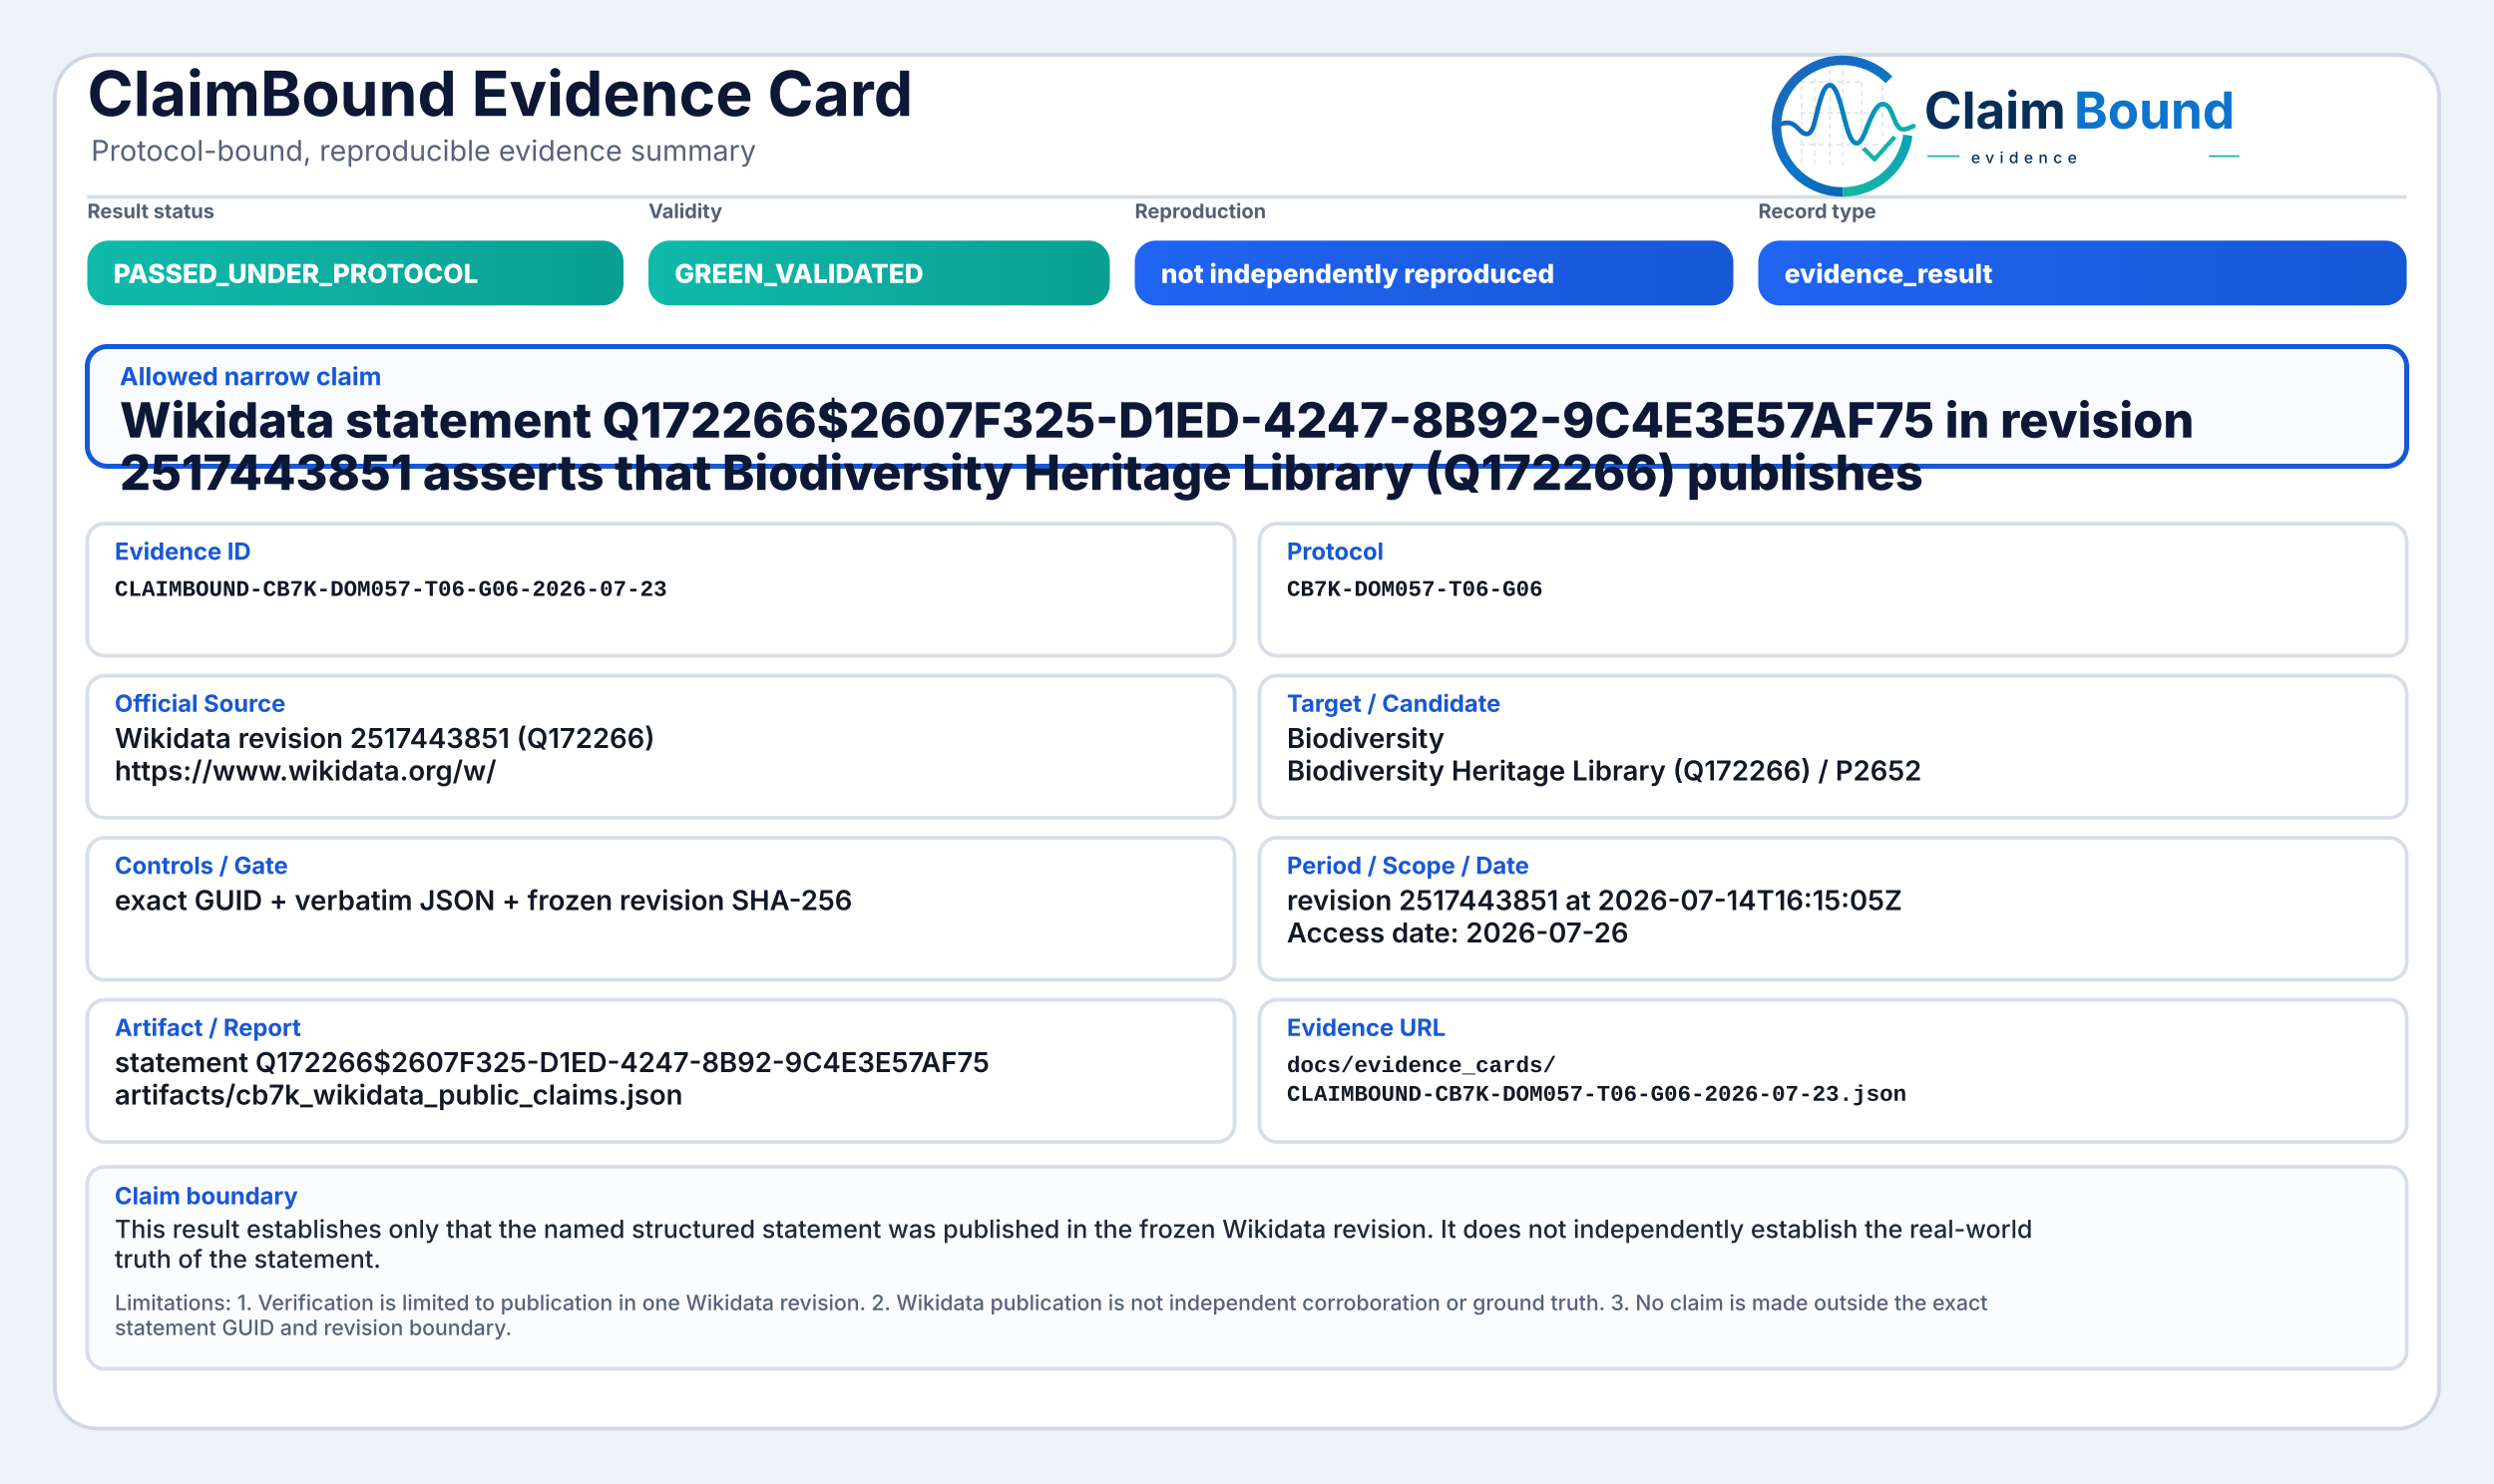
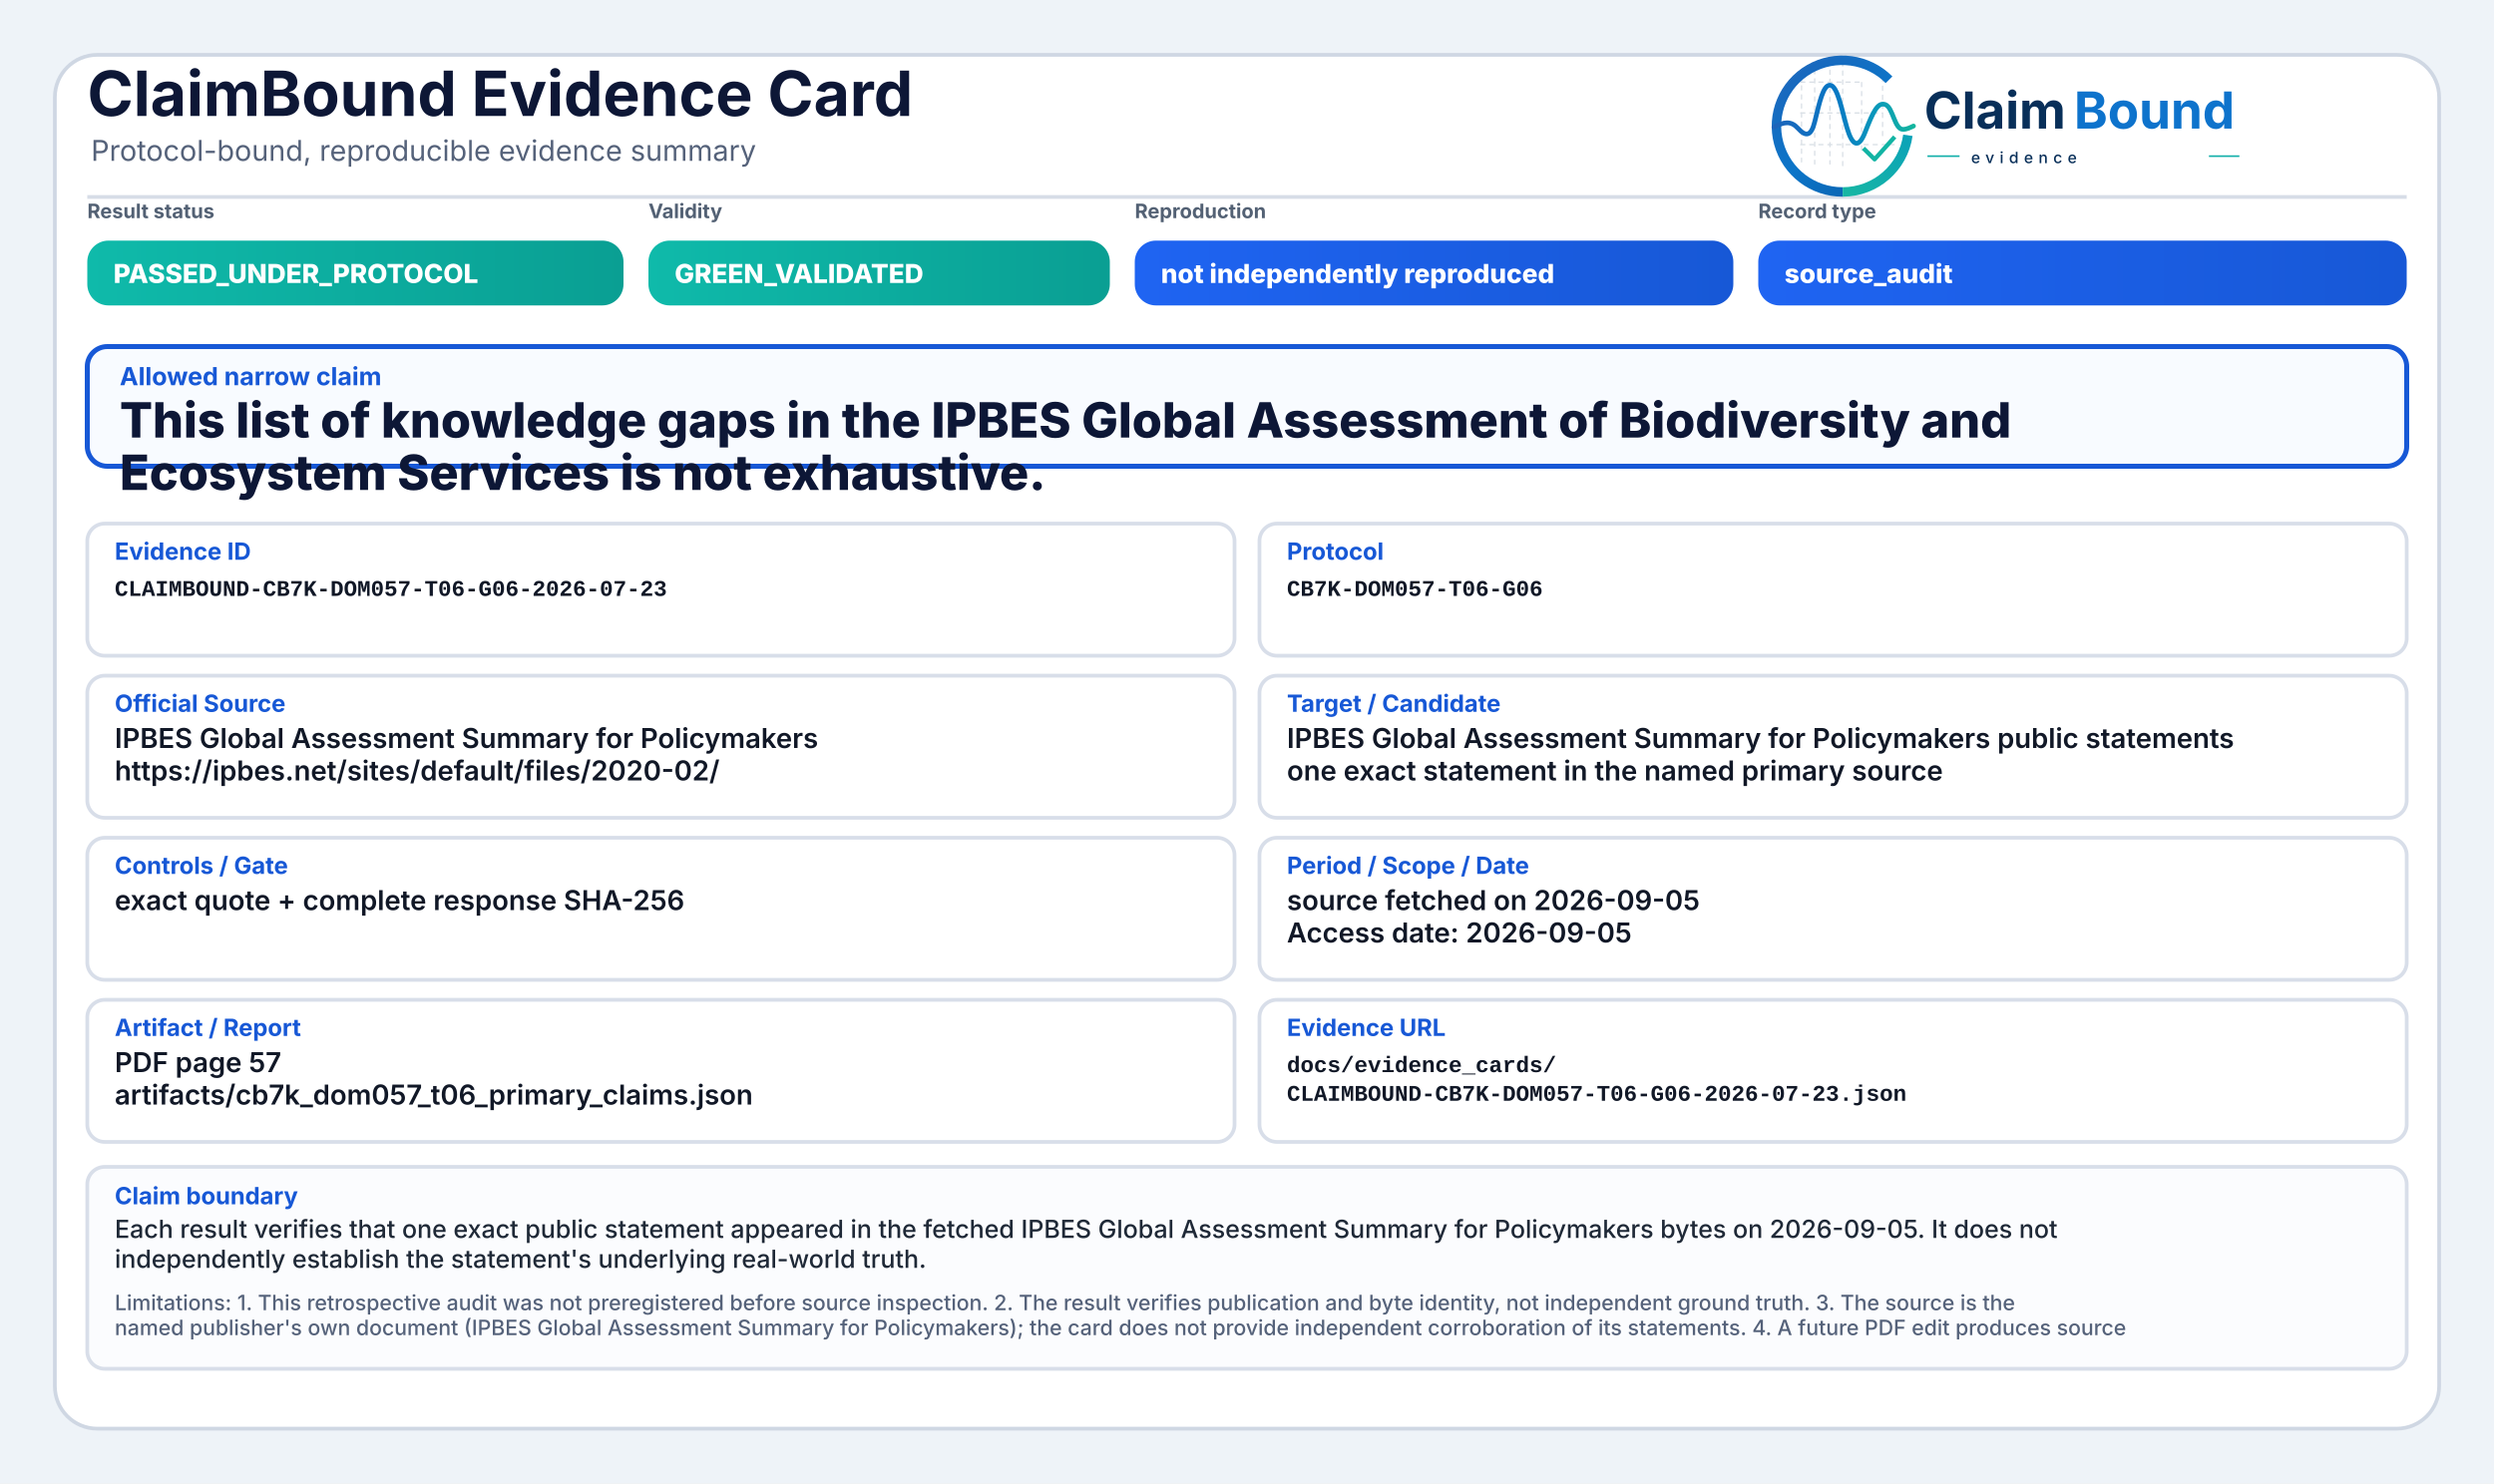
<svg xmlns="http://www.w3.org/2000/svg" width="2000" height="1190" viewBox="0 0 2000 1190" role="img" aria-label="ClaimBound Evidence Card">
  <defs>
    <linearGradient id="greenGrad" x1="0" y1="0" x2="1" y2="0">
      <stop offset="0%" stop-color="#0fbaaa" />
      <stop offset="100%" stop-color="#0a9f93" />
    </linearGradient>
    <linearGradient id="yellowGrad" x1="0" y1="0" x2="1" y2="0">
      <stop offset="0%" stop-color="#fbbf24" />
      <stop offset="100%" stop-color="#d97706" />
    </linearGradient>
    <linearGradient id="amberGrad" x1="0" y1="0" x2="1" y2="0">
      <stop offset="0%" stop-color="#f97316" />
      <stop offset="100%" stop-color="#c2410c" />
    </linearGradient>
    <linearGradient id="redGrad" x1="0" y1="0" x2="1" y2="0">
      <stop offset="0%" stop-color="#ef4444" />
      <stop offset="100%" stop-color="#b91c1c" />
    </linearGradient>
    <linearGradient id="grayGrad" x1="0" y1="0" x2="1" y2="0">
      <stop offset="0%" stop-color="#64748b" />
      <stop offset="100%" stop-color="#475569" />
    </linearGradient>
    <linearGradient id="blueGrad" x1="0" y1="0" x2="1" y2="0">
      <stop offset="0%" stop-color="#1f64f2" />
      <stop offset="100%" stop-color="#1758d6" />
    </linearGradient>
    <linearGradient id="logoRingBlue" x1="73" y1="453" x2="348" y2="793" gradientUnits="userSpaceOnUse">
      <stop offset="0" stop-color="#1E64BA" />
      <stop offset="0.55" stop-color="#0C75C8" />
      <stop offset="1" stop-color="#0A5FAB" />
    </linearGradient>
    <linearGradient id="logoRingTeal" x1="221" y1="792" x2="403" y2="594" gradientUnits="userSpaceOnUse">
      <stop offset="0" stop-color="#18B7A3" />
      <stop offset="1" stop-color="#089EBC" />
    </linearGradient>
    <linearGradient id="logoSignalGradient" x1="61" y1="628" x2="404" y2="628" gradientUnits="userSpaceOnUse">
      <stop offset="0" stop-color="#1E64BA" />
      <stop offset="0.43" stop-color="#0877C4" />
      <stop offset="0.72" stop-color="#0A97BB" />
      <stop offset="1" stop-color="#14B69E" />
    </linearGradient>
  </defs>
  <rect x="0" y="0" width="2000" height="1190" fill="#eef3f8" />
  <rect x="44" y="44" width="1912" height="1102" rx="34" fill="#ffffff" stroke="#cfd7e3" stroke-width="3" />
  <path d="M70 158 H1930" stroke="#d7dde7" stroke-width="3" />
  <text x="70" y="93" font-family="Inter, Segoe UI, Arial, sans-serif" font-size="50" font-weight="750" fill="#0d1736">ClaimBound Evidence Card</text>
  <text x="73" y="129" font-family="Inter, Segoe UI, Arial, sans-serif" font-size="23" font-weight="400" fill="#55627a">Protocol-bound, reproducible evidence summary</text>
  <g aria-label="ClaimBound evidence logo" transform="translate(1415,52) scale(0.33) translate(-40,-478)">
    <g stroke-linecap="butt" stroke-linejoin="round">
      <g stroke="#CBD3DC" stroke-width="3.2" stroke-linecap="round" stroke-dasharray="10 12" opacity="0.72">
        <path d="M130 507V714" />
        <path d="M162 490V719" />
        <path d="M199 491V719" />
        <path d="M230 471V726" />
        <path d="M276 521V690" />
        <path d="M327 508V650" />
        <path d="M128 520H277" />
        <path d="M128 595H327" />
        <path d="M128 672H355" />
      </g>
      <path d="M342.6 514.3A160 160 0 1 0 230 787" fill="none" stroke="url(#logoRingBlue)" stroke-width="23" />
      <path d="M230 787A160 160 0 0 0 388.4 649.3" fill="none" stroke="url(#logoRingTeal)" stroke-width="23" />
      <path d="M63 629.5C87 616.4 104.3 613.6 121.2 632.2C140.7 653.8 153.4 651.6 162.1 616.2C173.8 568.5 182.5 527.5 198.9 527.5C217.5 527.5 228.4 590.6 240.3 630.8C253.4 675.4 268.6 682.8 284.6 641.5C303.5 592.9 315.2 567.6 333.7 574.7C352.6 582 355.7 635.1 376.6 634.9C386.2 634.8 394 630.4 402 626.8" fill="none" stroke="url(#logoSignalGradient)" stroke-width="11.5" stroke-linecap="round" />
      <path d="M284 684.5L307.5 707.7L353 657" fill="none" stroke="#12B4A4" stroke-width="10.5" stroke-linecap="square" />
    </g>
    <text x="428" y="633" font-family="Inter, Segoe UI, Arial, sans-serif" font-size="124" font-weight="750" fill="#082F59" text-rendering="geometricPrecision">Claim</text>
    <text x="792" y="633" font-family="Inter, Segoe UI, Arial, sans-serif" font-size="124" font-weight="750" fill="#0E73CC" text-rendering="geometricPrecision">Bound</text>
    <line x1="436" y1="700" x2="514" y2="700" stroke="#11AFA9" stroke-width="4" />
    <text x="542" y="717" font-family="Inter, Segoe UI, Arial, sans-serif" font-size="38" font-weight="500" letter-spacing="13" fill="#082F59">evidence</text>
    <line x1="1120" y1="700" x2="1194" y2="700" stroke="#11AFA9" stroke-width="4" />
  </g>
  <text x="70" y="175" font-family="Inter, Segoe UI, Arial, sans-serif" font-size="16" font-weight="650" fill="#536174">Result status</text>
  <rect x="70" y="193" width="430" height="52" rx="17" fill="url(#greenGrad)" />
  <text x="91" y="227" font-family="Inter, Segoe UI, Arial, sans-serif" font-size="21" font-weight="800" fill="#ffffff">PASSED_UNDER_PROTOCOL</text>
  <text x="520" y="175" font-family="Inter, Segoe UI, Arial, sans-serif" font-size="16" font-weight="650" fill="#536174">Validity</text>
  <rect x="520" y="193" width="370" height="52" rx="17" fill="url(#greenGrad)" />
  <text x="541" y="227" font-family="Inter, Segoe UI, Arial, sans-serif" font-size="21" font-weight="800" fill="#ffffff">GREEN_VALIDATED</text>
  <text x="910" y="175" font-family="Inter, Segoe UI, Arial, sans-serif" font-size="16" font-weight="650" fill="#536174">Reproduction</text>
  <rect x="910" y="193" width="480" height="52" rx="17" fill="url(#blueGrad)" />
  <text x="931" y="227" font-family="Inter, Segoe UI, Arial, sans-serif" font-size="21" font-weight="800" fill="#ffffff">not independently reproduced</text>
  <text x="1410" y="175" font-family="Inter, Segoe UI, Arial, sans-serif" font-size="16" font-weight="650" fill="#536174">Record type</text>
  <rect x="1410" y="193" width="520" height="52" rx="17" fill="url(#blueGrad)" />
-   <text x="1431" y="227" font-family="Inter, Segoe UI, Arial, sans-serif" font-size="21" font-weight="800" fill="#ffffff">evidence_result</text>
+   <text x="1431" y="227" font-family="Inter, Segoe UI, Arial, sans-serif" font-size="21" font-weight="800" fill="#ffffff">source_audit</text>
  <rect x="70" y="278" width="1860" height="96" rx="16" fill="#f8fbff" stroke="#1758d6" stroke-width="4" />
  <text x="96" y="309" font-family="Inter, Segoe UI, Arial, sans-serif" font-size="20" font-weight="750" fill="#1758d6">Allowed narrow claim</text>
-   <text x="96" y="351" font-family="Inter, Segoe UI, Arial, sans-serif" font-size="39" font-weight="800" fill="#0d1736">Wikidata statement Q172266$2607F325-D1ED-4247-8B92-9C4E3E57AF75 in revision</text>
-   <text x="96" y="393" font-family="Inter, Segoe UI, Arial, sans-serif" font-size="39" font-weight="800" fill="#0d1736">2517443851 asserts that Biodiversity Heritage Library (Q172266) publishes</text>
+   <text x="96" y="351" font-family="Inter, Segoe UI, Arial, sans-serif" font-size="39" font-weight="800" fill="#0d1736">This list of knowledge gaps in the IPBES Global Assessment of Biodiversity and</text>
+   <text x="96" y="393" font-family="Inter, Segoe UI, Arial, sans-serif" font-size="39" font-weight="800" fill="#0d1736">Ecosystem Services is not exhaustive.</text>
  <rect x="70" y="420" width="920" height="106" rx="14" fill="#ffffff" stroke="#d8dee9" stroke-width="3" />
  <text x="92" y="449" font-family="Inter, Segoe UI, Arial, sans-serif" font-size="19" font-weight="750" fill="#1758d6">Evidence ID</text>
  <text x="92" y="478" font-family="SFMono-Regular, Consolas, Liberation Mono, monospace" font-size="18" font-weight="600" fill="#111827">CLAIMBOUND-CB7K-DOM057-T06-G06-2026-07-23</text>
  <rect x="1010" y="420" width="920" height="106" rx="14" fill="#ffffff" stroke="#d8dee9" stroke-width="3" />
  <text x="1032" y="449" font-family="Inter, Segoe UI, Arial, sans-serif" font-size="19" font-weight="750" fill="#1758d6">Protocol</text>
  <text x="1032" y="478" font-family="SFMono-Regular, Consolas, Liberation Mono, monospace" font-size="18" font-weight="600" fill="#111827">CB7K-DOM057-T06-G06</text>
  <rect x="70" y="542" width="920" height="114" rx="14" fill="#ffffff" stroke="#d8dee9" stroke-width="3" />
  <text x="92" y="571" font-family="Inter, Segoe UI, Arial, sans-serif" font-size="19" font-weight="750" fill="#1758d6">Official Source</text>
-   <text x="92" y="600" font-family="Inter, Segoe UI, Arial, sans-serif" font-size="22" font-weight="600" fill="#111827">Wikidata revision 2517443851 (Q172266)</text>
-   <text x="92" y="626" font-family="Inter, Segoe UI, Arial, sans-serif" font-size="22" font-weight="600" fill="#111827">https://www.wikidata.org/w/</text>
+   <text x="92" y="600" font-family="Inter, Segoe UI, Arial, sans-serif" font-size="22" font-weight="600" fill="#111827">IPBES Global Assessment Summary for Policymakers</text>
+   <text x="92" y="626" font-family="Inter, Segoe UI, Arial, sans-serif" font-size="22" font-weight="600" fill="#111827">https://ipbes.net/sites/default/files/2020-02/</text>
  <rect x="1010" y="542" width="920" height="114" rx="14" fill="#ffffff" stroke="#d8dee9" stroke-width="3" />
  <text x="1032" y="571" font-family="Inter, Segoe UI, Arial, sans-serif" font-size="19" font-weight="750" fill="#1758d6">Target / Candidate</text>
-   <text x="1032" y="600" font-family="Inter, Segoe UI, Arial, sans-serif" font-size="22" font-weight="600" fill="#111827">Biodiversity</text>
-   <text x="1032" y="626" font-family="Inter, Segoe UI, Arial, sans-serif" font-size="22" font-weight="600" fill="#111827">Biodiversity Heritage Library (Q172266) / P2652</text>
+   <text x="1032" y="600" font-family="Inter, Segoe UI, Arial, sans-serif" font-size="22" font-weight="600" fill="#111827">IPBES Global Assessment Summary for Policymakers public statements</text>
+   <text x="1032" y="626" font-family="Inter, Segoe UI, Arial, sans-serif" font-size="22" font-weight="600" fill="#111827">one exact statement in the named primary source</text>
  <rect x="70" y="672" width="920" height="114" rx="14" fill="#ffffff" stroke="#d8dee9" stroke-width="3" />
  <text x="92" y="701" font-family="Inter, Segoe UI, Arial, sans-serif" font-size="19" font-weight="750" fill="#1758d6">Controls / Gate</text>
-   <text x="92" y="730" font-family="Inter, Segoe UI, Arial, sans-serif" font-size="22" font-weight="600" fill="#111827">exact GUID + verbatim JSON + frozen revision SHA-256</text>
+   <text x="92" y="730" font-family="Inter, Segoe UI, Arial, sans-serif" font-size="22" font-weight="600" fill="#111827">exact quote + complete response SHA-256</text>
  <rect x="1010" y="672" width="920" height="114" rx="14" fill="#ffffff" stroke="#d8dee9" stroke-width="3" />
  <text x="1032" y="701" font-family="Inter, Segoe UI, Arial, sans-serif" font-size="19" font-weight="750" fill="#1758d6">Period / Scope / Date</text>
-   <text x="1032" y="730" font-family="Inter, Segoe UI, Arial, sans-serif" font-size="22" font-weight="600" fill="#111827">revision 2517443851 at 2026-07-14T16:15:05Z</text>
-   <text x="1032" y="756" font-family="Inter, Segoe UI, Arial, sans-serif" font-size="22" font-weight="600" fill="#111827">Access date: 2026-07-26</text>
+   <text x="1032" y="730" font-family="Inter, Segoe UI, Arial, sans-serif" font-size="22" font-weight="600" fill="#111827">source fetched on 2026-09-05</text>
+   <text x="1032" y="756" font-family="Inter, Segoe UI, Arial, sans-serif" font-size="22" font-weight="600" fill="#111827">Access date: 2026-09-05</text>
  <rect x="70" y="802" width="920" height="114" rx="14" fill="#ffffff" stroke="#d8dee9" stroke-width="3" />
  <text x="92" y="831" font-family="Inter, Segoe UI, Arial, sans-serif" font-size="19" font-weight="750" fill="#1758d6">Artifact / Report</text>
-   <text x="92" y="860" font-family="Inter, Segoe UI, Arial, sans-serif" font-size="22" font-weight="600" fill="#111827">statement Q172266$2607F325-D1ED-4247-8B92-9C4E3E57AF75</text>
-   <text x="92" y="886" font-family="Inter, Segoe UI, Arial, sans-serif" font-size="22" font-weight="600" fill="#111827">artifacts/cb7k_wikidata_public_claims.json</text>
+   <text x="92" y="860" font-family="Inter, Segoe UI, Arial, sans-serif" font-size="22" font-weight="600" fill="#111827">PDF page 57</text>
+   <text x="92" y="886" font-family="Inter, Segoe UI, Arial, sans-serif" font-size="22" font-weight="600" fill="#111827">artifacts/cb7k_dom057_t06_primary_claims.json</text>
  <rect x="1010" y="802" width="920" height="114" rx="14" fill="#ffffff" stroke="#d8dee9" stroke-width="3" />
  <text x="1032" y="831" font-family="Inter, Segoe UI, Arial, sans-serif" font-size="19" font-weight="750" fill="#1758d6">Evidence URL</text>
  <text x="1032" y="860" font-family="SFMono-Regular, Consolas, Liberation Mono, monospace" font-size="18" font-weight="600" fill="#111827">docs/evidence_cards/</text>
  <text x="1032" y="883" font-family="SFMono-Regular, Consolas, Liberation Mono, monospace" font-size="18" font-weight="600" fill="#111827">CLAIMBOUND-CB7K-DOM057-T06-G06-2026-07-23.json</text>
  <rect x="70" y="936" width="1860" height="162" rx="14" fill="#fbfcfe" stroke="#d8dee9" stroke-width="3" />
  <text x="92" y="966" font-family="Inter, Segoe UI, Arial, sans-serif" font-size="19" font-weight="750" fill="#1758d6">Claim boundary</text>
-   <text x="92" y="993" font-family="Inter, Segoe UI, Arial, sans-serif" font-size="20" font-weight="500" fill="#1f2937">This result establishes only that the named structured statement was published in the frozen Wikidata revision. It does not independently establish the real-world</text>
-   <text x="92" y="1017" font-family="Inter, Segoe UI, Arial, sans-serif" font-size="20" font-weight="500" fill="#1f2937">truth of the statement.</text>
-   <text x="92" y="1051" font-family="Inter, Segoe UI, Arial, sans-serif" font-size="17" font-weight="500" fill="#55627a">Limitations: 1. Verification is limited to publication in one Wikidata revision. 2. Wikidata publication is not independent corroboration or ground truth. 3. No claim is made outside the exact</text>
-   <text x="92" y="1071" font-family="Inter, Segoe UI, Arial, sans-serif" font-size="17" font-weight="500" fill="#55627a">statement GUID and revision boundary.</text>
+   <text x="92" y="993" font-family="Inter, Segoe UI, Arial, sans-serif" font-size="20" font-weight="500" fill="#1f2937">Each result verifies that one exact public statement appeared in the fetched IPBES Global Assessment Summary for Policymakers bytes on 2026-09-05. It does not</text>
+   <text x="92" y="1017" font-family="Inter, Segoe UI, Arial, sans-serif" font-size="20" font-weight="500" fill="#1f2937">independently establish the statement's underlying real-world truth.</text>
+   <text x="92" y="1051" font-family="Inter, Segoe UI, Arial, sans-serif" font-size="17" font-weight="500" fill="#55627a">Limitations: 1. This retrospective audit was not preregistered before source inspection. 2. The result verifies publication and byte identity, not independent ground truth. 3. The source is the</text>
+   <text x="92" y="1071" font-family="Inter, Segoe UI, Arial, sans-serif" font-size="17" font-weight="500" fill="#55627a">named publisher's own document (IPBES Global Assessment Summary for Policymakers); the card does not provide independent corroboration of its statements. 4. A future PDF edit produces source</text>
</svg>
